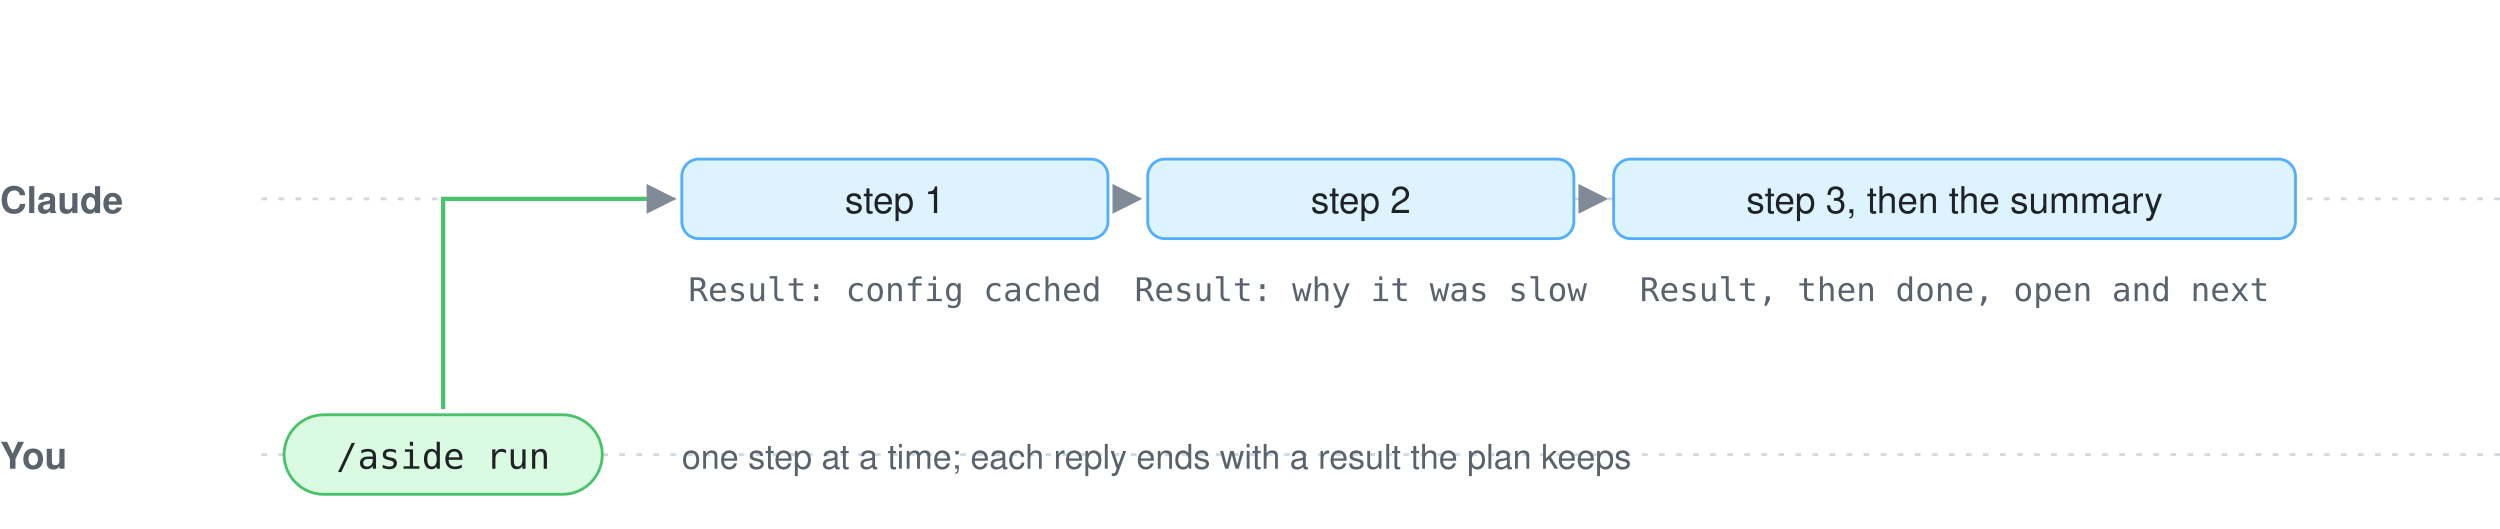
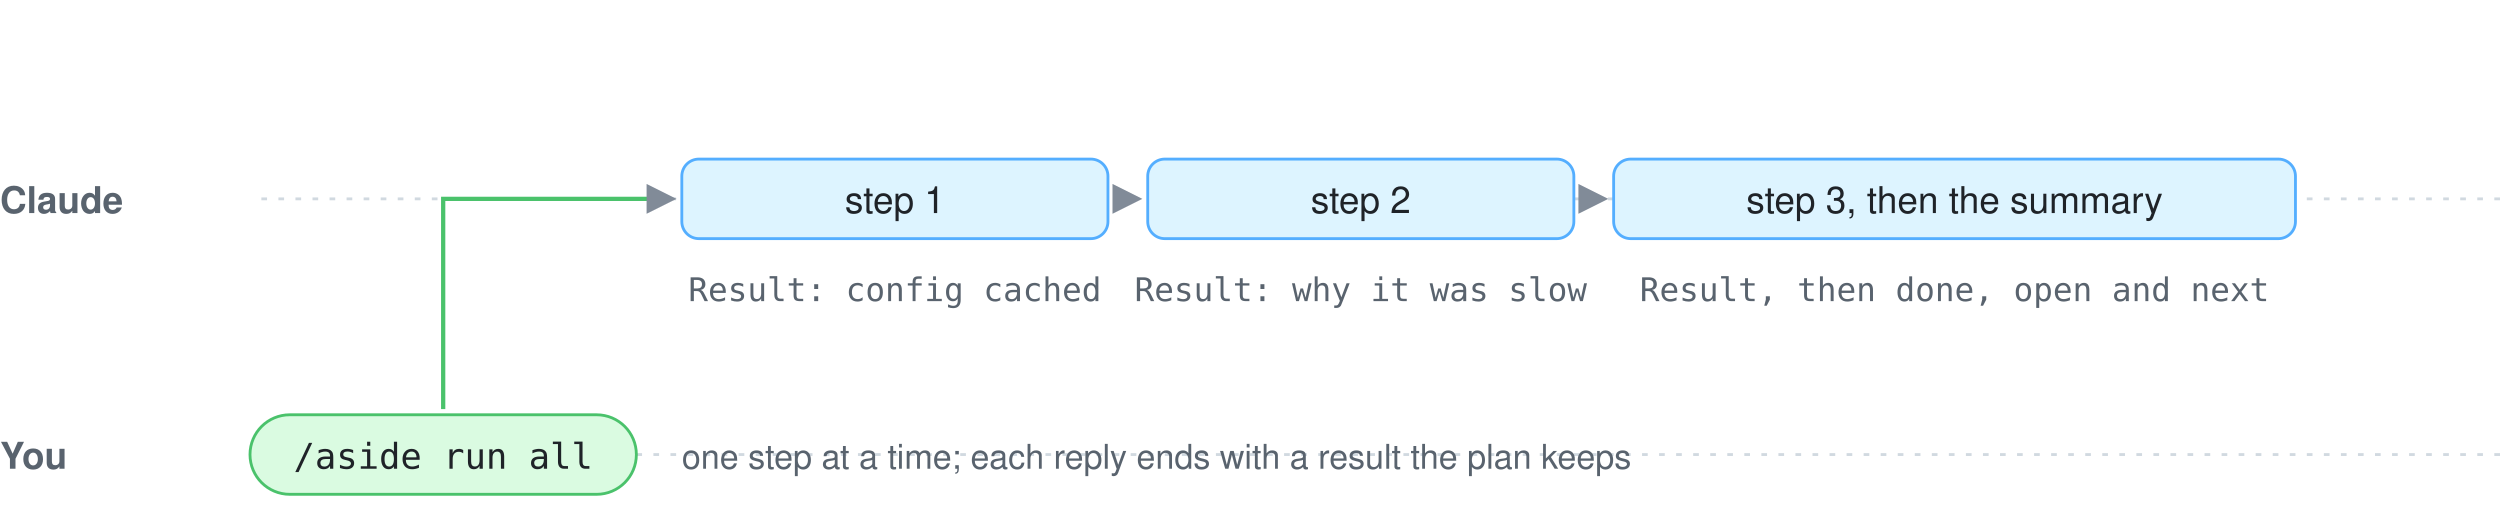
- <svg xmlns="http://www.w3.org/2000/svg" xml:space="preserve" width="880" height="186" viewBox="0 0 880 186" role="img" aria-label="/aside run sends the steps to Claude one after another: step 1, step 2 and step 3, each reply ending with a Result line, such as config cached, which the plan keeps. The last step's reply ends with a summary of the run: what was done, what is open and what comes next.">
+ <svg xmlns="http://www.w3.org/2000/svg" xml:space="preserve" width="880" height="186" viewBox="0 0 880 186" role="img" aria-label="/aside run all sends the steps to Claude one after another: step 1, step 2 and step 3, each reply ending with a Result line, such as config cached, which the plan keeps. The last step's reply ends with a summary of the run: what was done, what is open and what comes next.">
  <style>
    .lab { font: 600 13px -apple-system, "Segoe UI", Helvetica, Arial, sans-serif; fill: #59636e; }
    .t { font: 500 13px -apple-system, "Segoe UI", Helvetica, Arial, sans-serif; fill: #1f2328; }
    .s { font: 400 12px -apple-system, "Segoe UI", Helvetica, Arial, sans-serif; fill: #59636e; }
    .m { font: 500 12.5px ui-monospace, SFMono-Regular, Menlo, Consolas, monospace; fill: #1f2328; }
    .ms { font: 500 11.5px ui-monospace, SFMono-Regular, Menlo, Consolas, monospace; fill: #59636e; }
    .k { font: 700 12px ui-monospace, SFMono-Regular, Menlo, Consolas, monospace; fill: #1f2328; }
    .a { fill: #9a6700; font-weight: 700; }
    .f { fill: #818b98; }
  </style>
  <defs>
    <marker id="a" viewBox="0 0 10 10" refX="8" refY="5" markerWidth="7" markerHeight="7" orient="auto-start-reverse">
      <path d="M0 0 L10 5 L0 10 z" fill="#818b98" />
    </marker>
  </defs>
  <text x="0" y="75" class="lab">Claude</text>
  <line x1="92" y1="70" x2="880" y2="70" stroke="#d1d9e0" stroke-dasharray="2 4" />
  <text x="0" y="165" class="lab">You</text>
  <line x1="92" y1="160" x2="880" y2="160" stroke="#d1d9e0" stroke-dasharray="2 4" />
  <rect x="240" y="56" width="150" height="28" rx="6" fill="#ddf4ff" stroke="#54aeff" />
  <text x="315.0" y="75" class="t" text-anchor="middle">step 1</text>
  <text x="315.0" y="106" class="ms" text-anchor="middle">Result: config cached</text>
  <rect x="404" y="56" width="150" height="28" rx="6" fill="#ddf4ff" stroke="#54aeff" />
  <text x="479.0" y="75" class="t" text-anchor="middle">step 2</text>
  <text x="479.0" y="106" class="ms" text-anchor="middle">Result: why it was slow</text>
  <rect x="568" y="56" width="240" height="28" rx="6" fill="#ddf4ff" stroke="#54aeff" />
  <text x="688.0" y="75" class="t" text-anchor="middle">step 3, then the summary</text>
  <text x="688.0" y="106" class="ms" text-anchor="middle">Result, then done, open and next</text>
  <path d="M392 70 H400" stroke="#818b98" stroke-width="1.5" fill="none" marker-end="url(#a)" />
  <path d="M556 70 H564" stroke="#818b98" stroke-width="1.5" fill="none" marker-end="url(#a)" />
-   <rect x="100" y="146" width="112" height="28" rx="14" fill="#dafbe1" stroke="#4ac26b" />
-   <text x="156.0" text-anchor="middle" y="165" class="m">/aside run</text>
+   <rect x="88" y="146" width="136" height="28" rx="14" fill="#dafbe1" stroke="#4ac26b" />
+   <text x="156.0" text-anchor="middle" y="165" class="m">/aside run all</text>
  <path d="M156 144 V70 H236" stroke="#4ac26b" stroke-width="1.5" fill="none" marker-end="url(#a)" />
  <text x="240" y="165" class="s">one step at a time; each reply ends with a result the plan keeps</text>
</svg>
